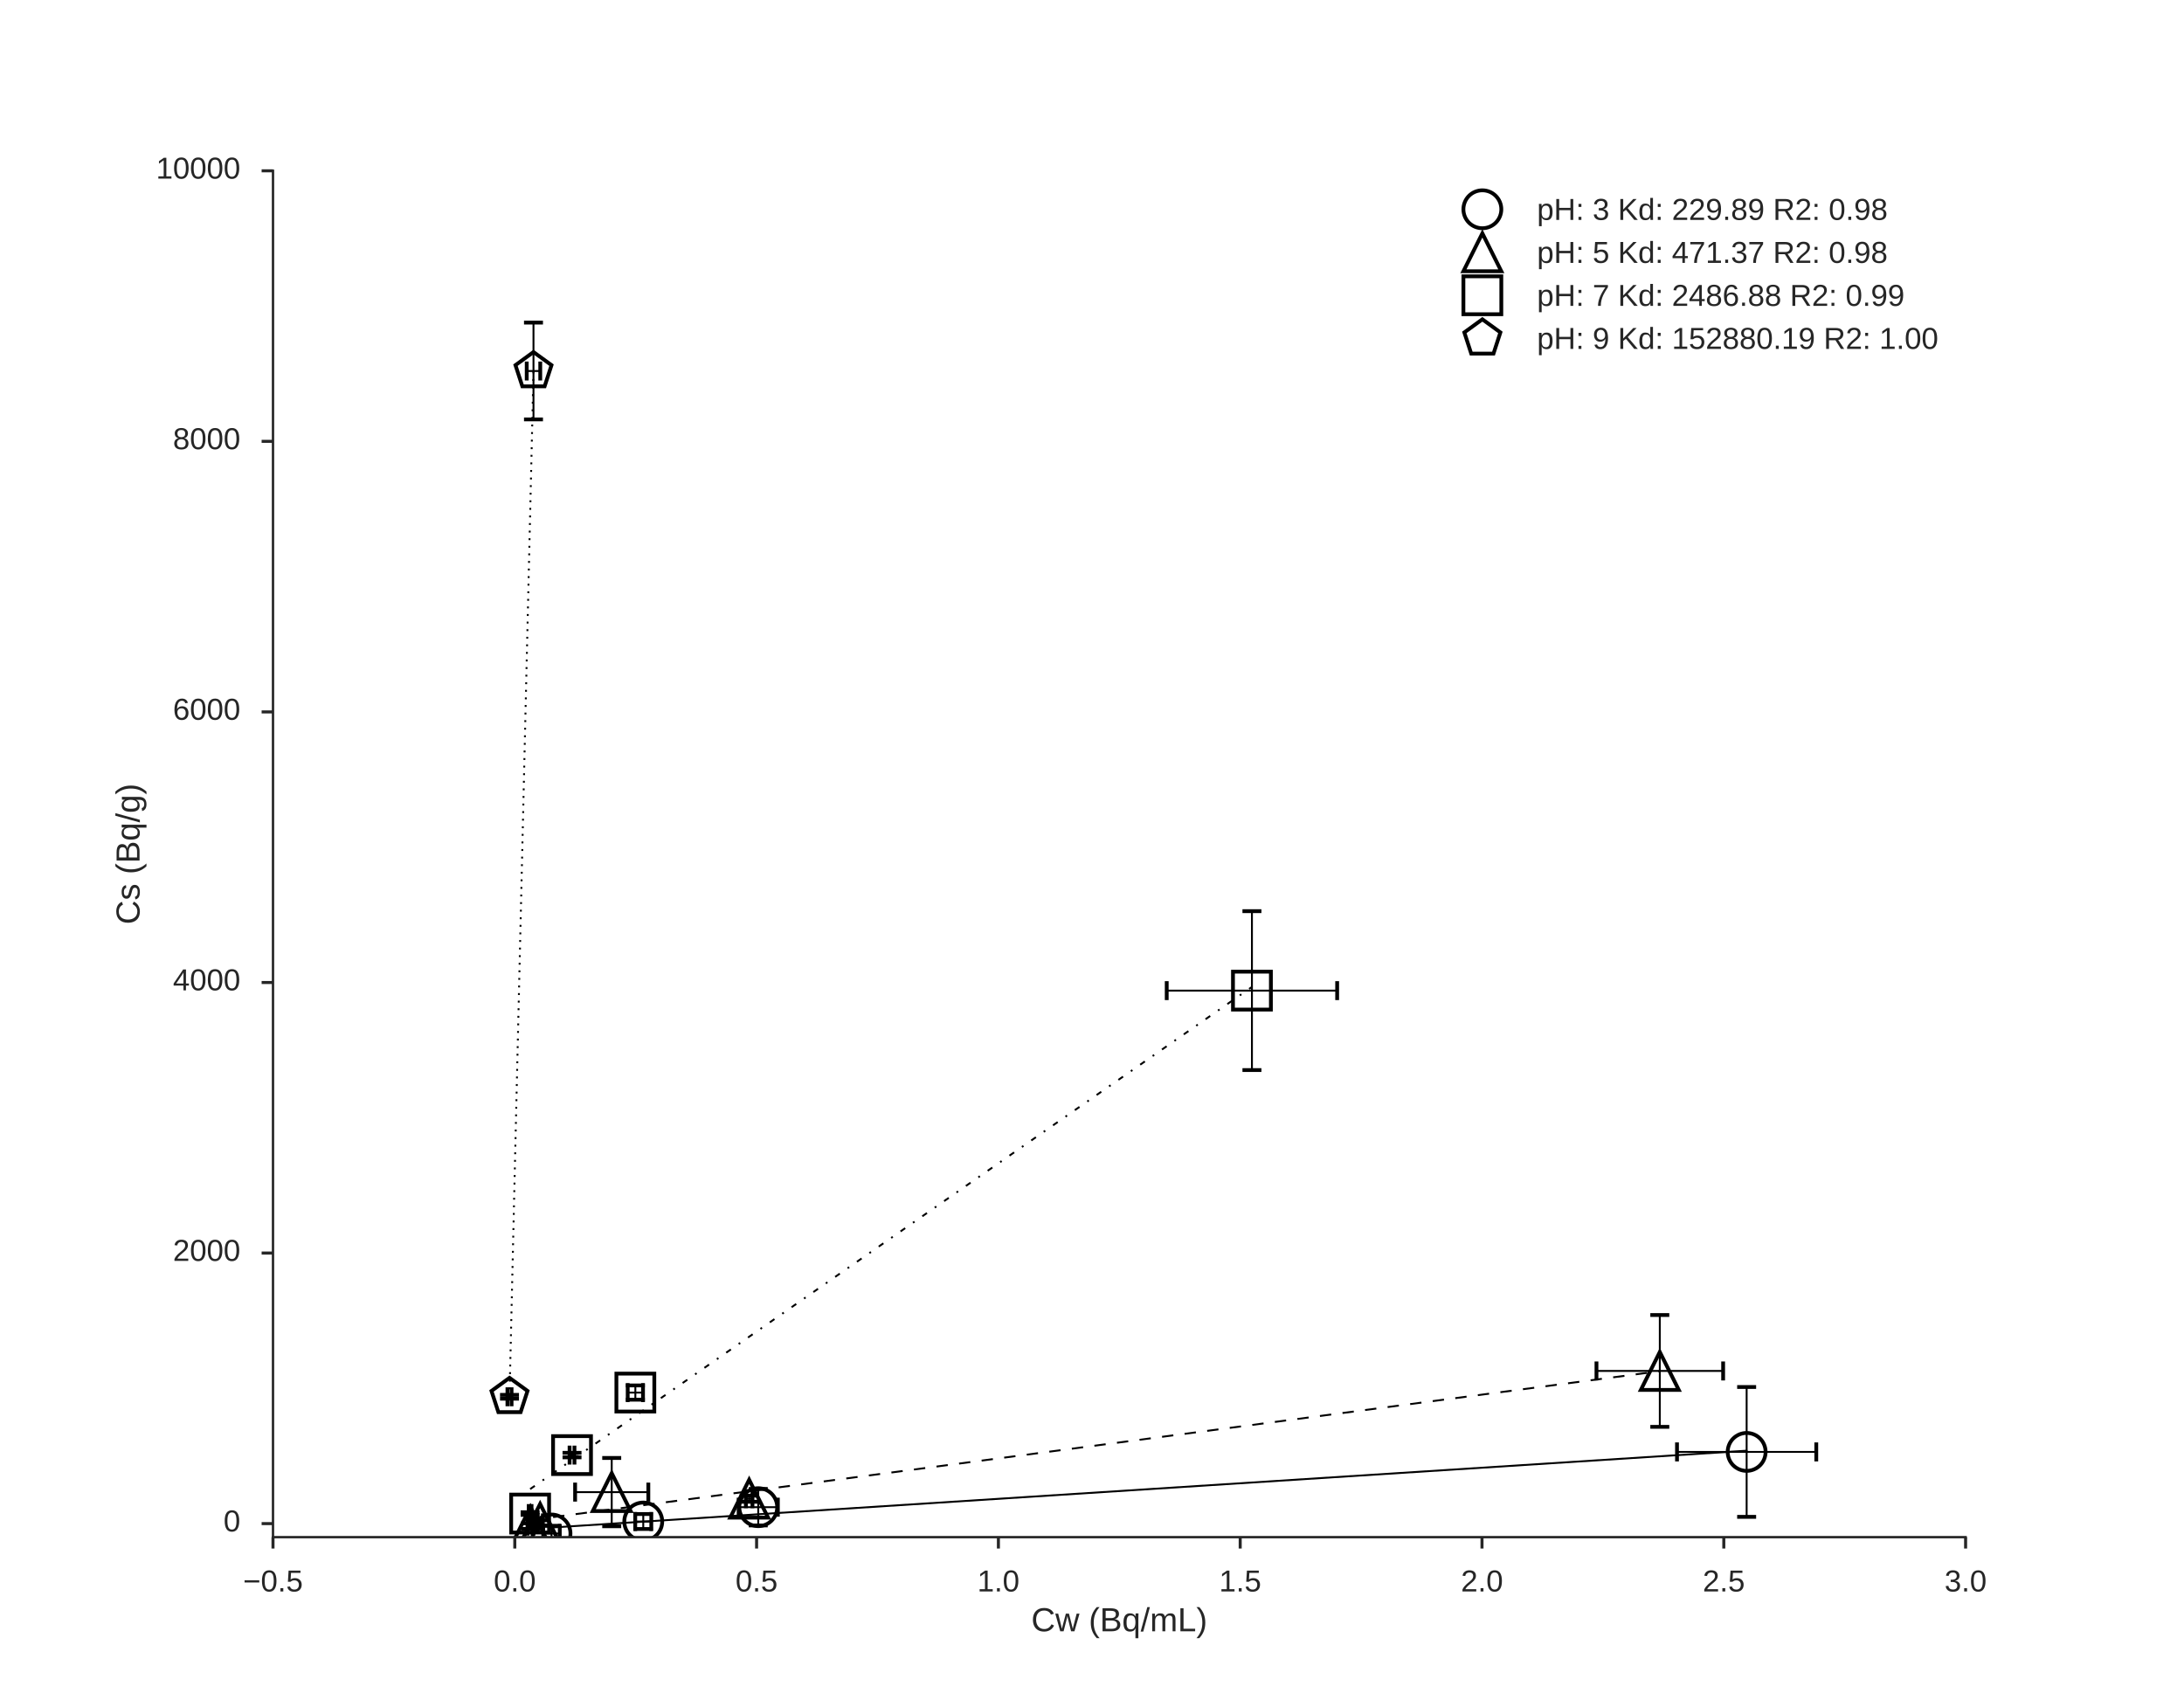
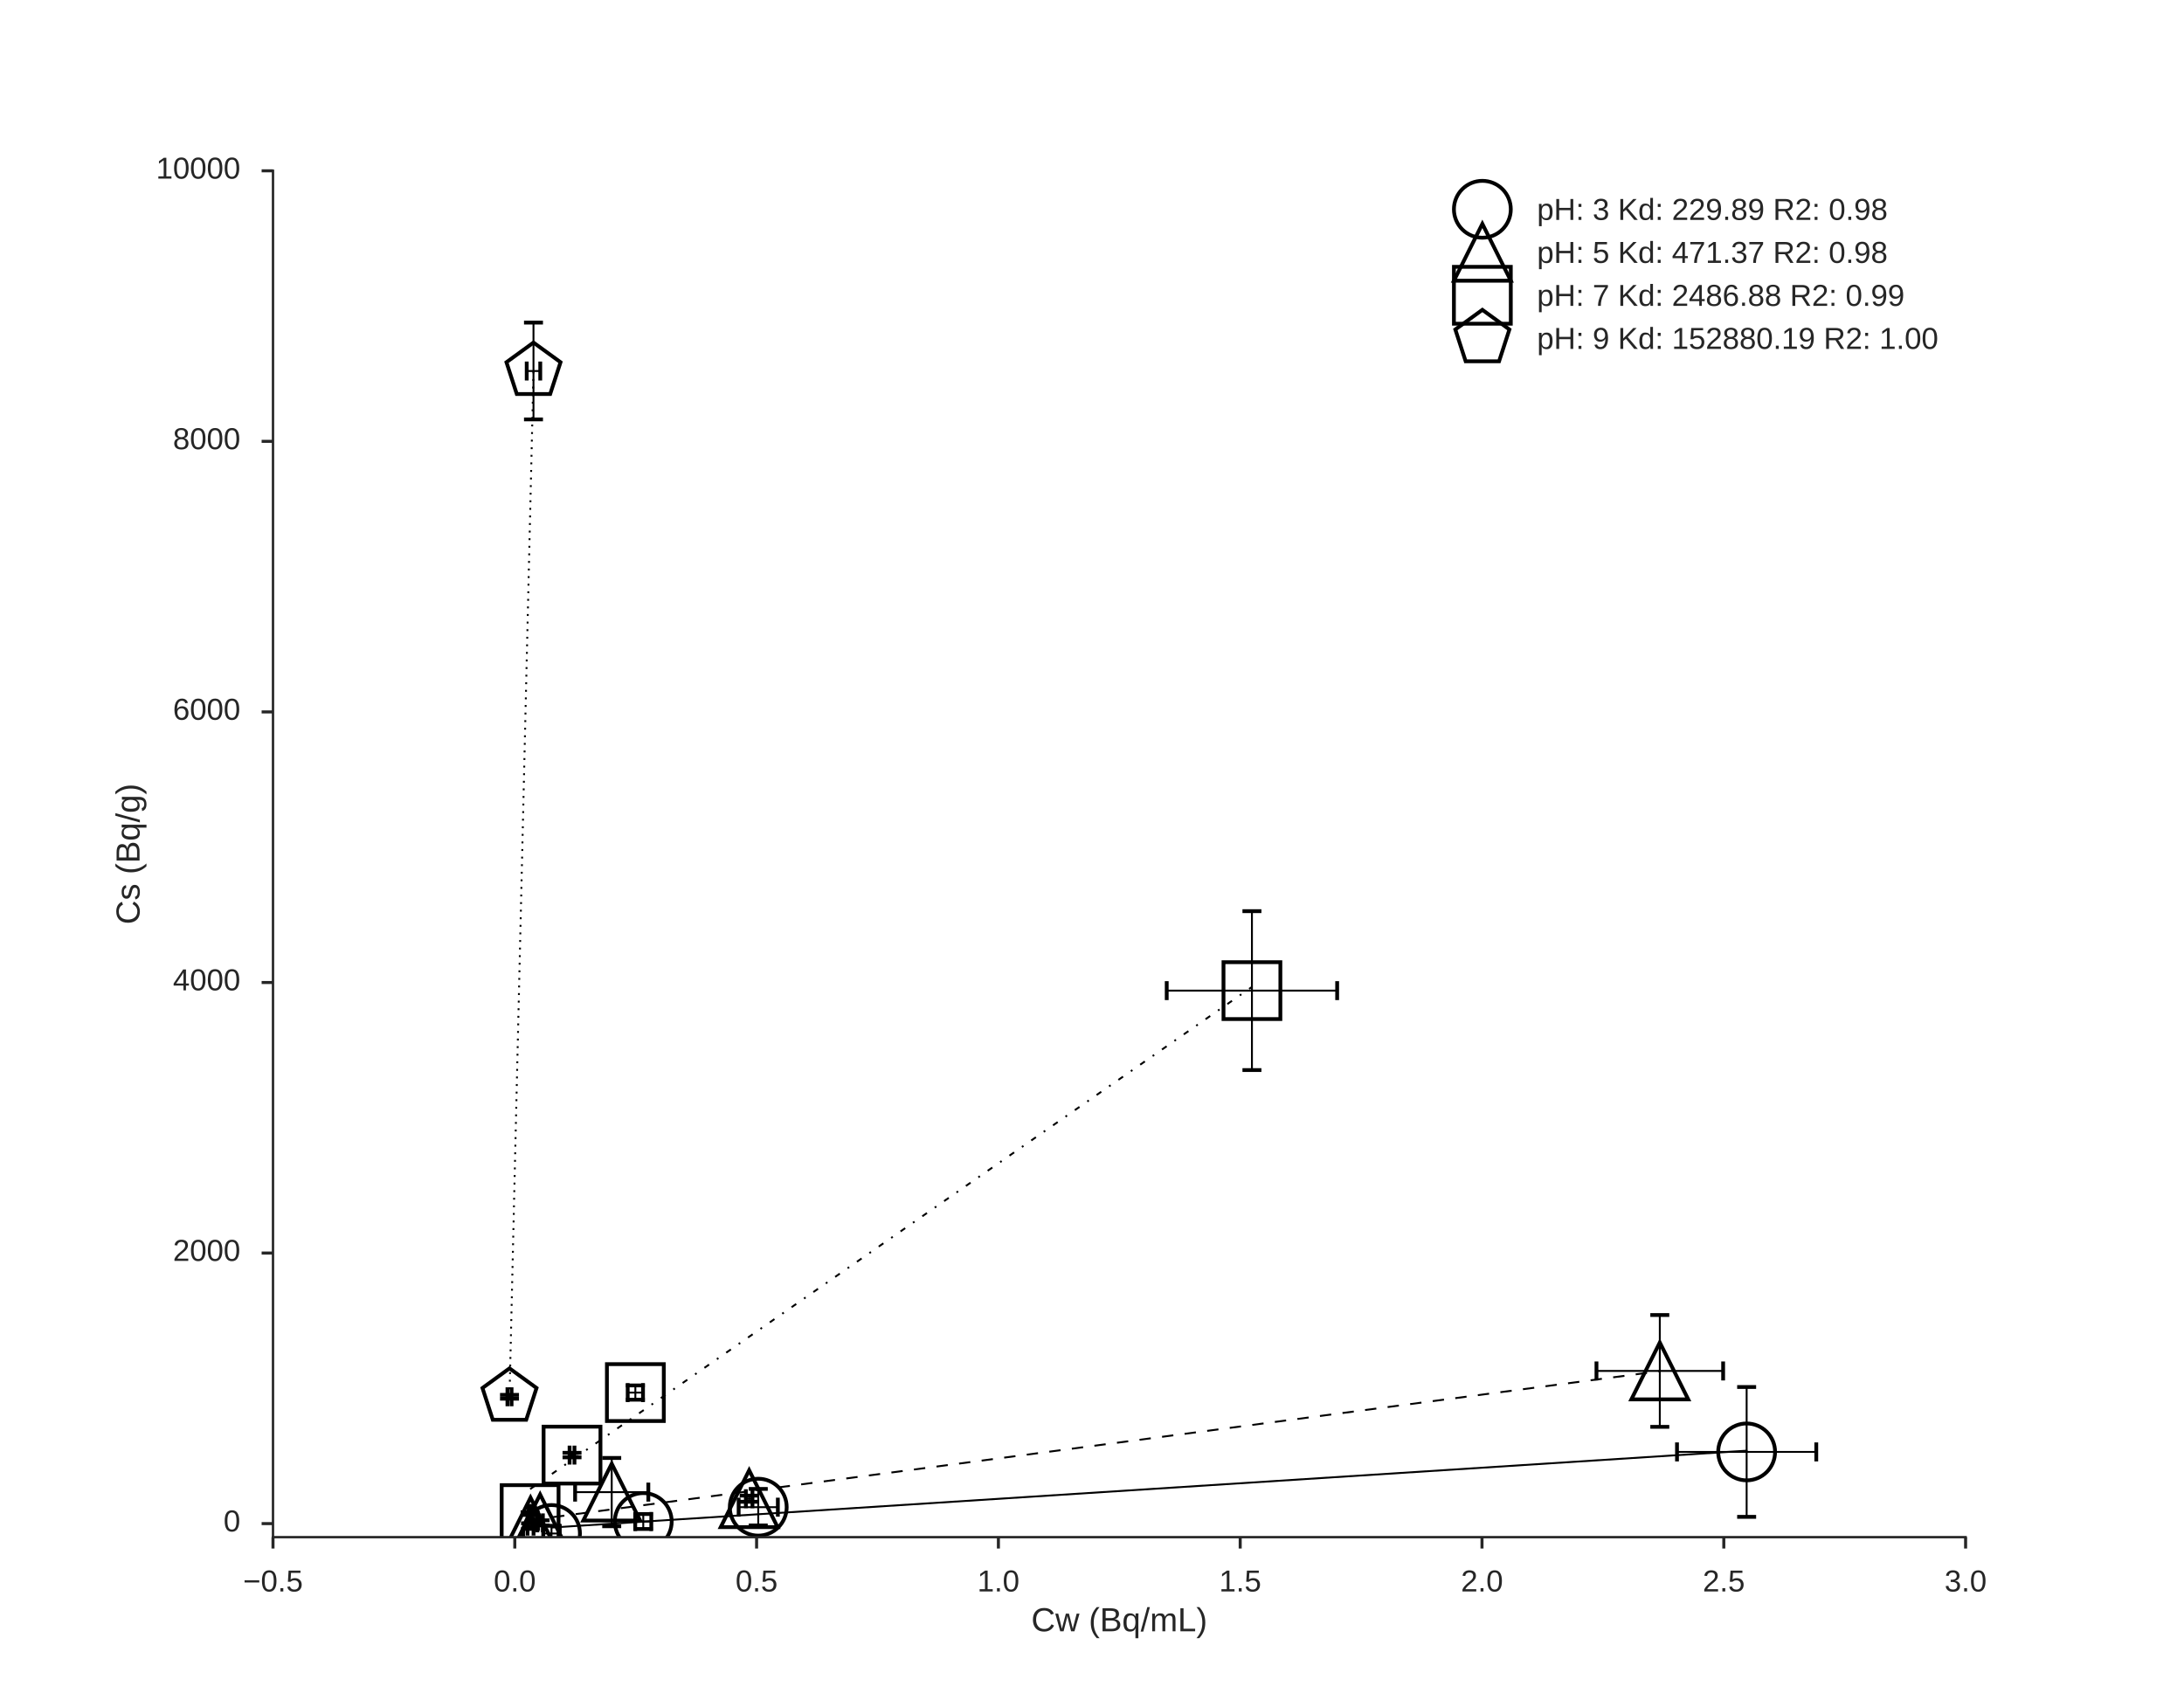
<svg xmlns="http://www.w3.org/2000/svg" xmlns:xlink="http://www.w3.org/1999/xlink" height="900pt" version="1.1" viewBox="0 0 1152 900" width="1152pt">
  <defs>
    <style type="text/css">
*{stroke-linecap:butt;stroke-linejoin:round;stroke-miterlimit:100000;}
  </style>
  </defs>
  <g id="figure_1">
    <g id="patch_1">
      <path d="M 0 900.9  L 1152 900.9  L 1152 0  L 0 0  z " style="fill:#ffffff;" />
    </g>
    <g id="axes_1">
      <g id="patch_2">
        <path d="M 144 810.81  L 1036.8 810.81  L 1036.8 90.09  L 144 90.09  z " style="fill:#ffffff;" />
      </g>
      <g id="matplotlib.axis_1">
        <g id="xtick_1">
          <g id="line2d_1">
            <defs>
-               <path d="M 0 0  L 0 6  " id="m50b41e038d" style="stroke:#262626;stroke-width:1.6;" />
+               <path d="M 0 0  L 0 6  " id="m6b6be5efbd" style="stroke:#262626;stroke-width:1.6;" />
            </defs>
            <g>
-               <use style="fill:none;stroke:#262626;stroke-width:1.6;" x="144.0" xlink:href="#m50b41e038d" y="810.81" />
+               <use style="fill:none;stroke:#262626;stroke-width:1.6;" x="144.0" xlink:href="#m6b6be5efbd" y="810.81" />
            </g>
          </g>
          <g id="text_1">
            <text style="fill:#262626;font-family:Arial;font-size:16.0px;font-style:normal;font-weight:400;text-anchor:middle;" transform="rotate(-0, 144, 839.4625)" x="144.0" y="839.462">−0.5</text>
          </g>
        </g>
        <g id="xtick_2">
          <g id="line2d_2">
            <g>
-               <use style="fill:none;stroke:#262626;stroke-width:1.6;" x="271.543" xlink:href="#m50b41e038d" y="810.81" />
+               <use style="fill:none;stroke:#262626;stroke-width:1.6;" x="271.543" xlink:href="#m6b6be5efbd" y="810.81" />
            </g>
          </g>
          <g id="text_2">
            <text style="fill:#262626;font-family:Arial;font-size:16.0px;font-style:normal;font-weight:400;text-anchor:middle;" transform="rotate(-0, 271.5429, 839.4625)" x="271.543" y="839.462">0.0</text>
          </g>
        </g>
        <g id="xtick_3">
          <g id="line2d_3">
            <g>
-               <use style="fill:none;stroke:#262626;stroke-width:1.6;" x="399.086" xlink:href="#m50b41e038d" y="810.81" />
+               <use style="fill:none;stroke:#262626;stroke-width:1.6;" x="399.086" xlink:href="#m6b6be5efbd" y="810.81" />
            </g>
          </g>
          <g id="text_3">
            <text style="fill:#262626;font-family:Arial;font-size:16.0px;font-style:normal;font-weight:400;text-anchor:middle;" transform="rotate(-0, 399.0857, 839.4625)" x="399.086" y="839.462">0.5</text>
          </g>
        </g>
        <g id="xtick_4">
          <g id="line2d_4">
            <g>
-               <use style="fill:none;stroke:#262626;stroke-width:1.6;" x="526.629" xlink:href="#m50b41e038d" y="810.81" />
+               <use style="fill:none;stroke:#262626;stroke-width:1.6;" x="526.629" xlink:href="#m6b6be5efbd" y="810.81" />
            </g>
          </g>
          <g id="text_4">
            <text style="fill:#262626;font-family:Arial;font-size:16.0px;font-style:normal;font-weight:400;text-anchor:middle;" transform="rotate(-0, 526.6286, 839.4625)" x="526.629" y="839.462">1.0</text>
          </g>
        </g>
        <g id="xtick_5">
          <g id="line2d_5">
            <g>
-               <use style="fill:none;stroke:#262626;stroke-width:1.6;" x="654.171" xlink:href="#m50b41e038d" y="810.81" />
+               <use style="fill:none;stroke:#262626;stroke-width:1.6;" x="654.171" xlink:href="#m6b6be5efbd" y="810.81" />
            </g>
          </g>
          <g id="text_5">
            <text style="fill:#262626;font-family:Arial;font-size:16.0px;font-style:normal;font-weight:400;text-anchor:middle;" transform="rotate(-0, 654.1714, 839.4625)" x="654.171" y="839.462">1.5</text>
          </g>
        </g>
        <g id="xtick_6">
          <g id="line2d_6">
            <g>
-               <use style="fill:none;stroke:#262626;stroke-width:1.6;" x="781.714" xlink:href="#m50b41e038d" y="810.81" />
+               <use style="fill:none;stroke:#262626;stroke-width:1.6;" x="781.714" xlink:href="#m6b6be5efbd" y="810.81" />
            </g>
          </g>
          <g id="text_6">
            <text style="fill:#262626;font-family:Arial;font-size:16.0px;font-style:normal;font-weight:400;text-anchor:middle;" transform="rotate(-0, 781.7143, 839.4625)" x="781.714" y="839.462">2.0</text>
          </g>
        </g>
        <g id="xtick_7">
          <g id="line2d_7">
            <g>
-               <use style="fill:none;stroke:#262626;stroke-width:1.6;" x="909.257" xlink:href="#m50b41e038d" y="810.81" />
+               <use style="fill:none;stroke:#262626;stroke-width:1.6;" x="909.257" xlink:href="#m6b6be5efbd" y="810.81" />
            </g>
          </g>
          <g id="text_7">
            <text style="fill:#262626;font-family:Arial;font-size:16.0px;font-style:normal;font-weight:400;text-anchor:middle;" transform="rotate(-0, 909.2571, 839.4625)" x="909.257" y="839.462">2.5</text>
          </g>
        </g>
        <g id="xtick_8">
          <g id="line2d_8">
            <g>
-               <use style="fill:none;stroke:#262626;stroke-width:1.6;" x="1036.8" xlink:href="#m50b41e038d" y="810.81" />
+               <use style="fill:none;stroke:#262626;stroke-width:1.6;" x="1036.8" xlink:href="#m6b6be5efbd" y="810.81" />
            </g>
          </g>
          <g id="text_8">
            <text style="fill:#262626;font-family:Arial;font-size:16.0px;font-style:normal;font-weight:400;text-anchor:middle;" transform="rotate(-0, 1036.8, 839.4625)" x="1036.8" y="839.462">3.0</text>
          </g>
        </g>
        <g id="text_9">
          <text style="fill:#262626;font-family:Arial;font-size:17.6px;font-style:normal;font-weight:400;text-anchor:middle;" transform="rotate(-0, 590.4, 860.4547)" x="590.4" y="860.455">Cw (Bq/mL)</text>
        </g>
      </g>
      <g id="matplotlib.axis_2">
        <g id="ytick_1">
          <g id="line2d_9">
            <defs>
-               <path d="M 0 0  L -6 0  " id="mfa148cb7d6" style="stroke:#262626;stroke-width:1.6;" />
+               <path d="M 0 0  L -6 0  " id="m25649d5d8b" style="stroke:#262626;stroke-width:1.6;" />
            </defs>
            <g>
-               <use style="fill:none;stroke:#262626;stroke-width:1.6;" x="144.0" xlink:href="#mfa148cb7d6" y="803.674" />
+               <use style="fill:none;stroke:#262626;stroke-width:1.6;" x="144.0" xlink:href="#m25649d5d8b" y="803.674" />
            </g>
          </g>
          <g id="text_10">
            <text style="fill:#262626;font-family:Arial;font-size:16.0px;font-style:normal;font-weight:400;text-anchor:end;" transform="rotate(-0, 126.8, 807.8104)" x="126.8" y="807.81">0</text>
          </g>
        </g>
        <g id="ytick_2">
          <g id="line2d_10">
            <g>
-               <use style="fill:none;stroke:#262626;stroke-width:1.6;" x="144.0" xlink:href="#mfa148cb7d6" y="660.957" />
+               <use style="fill:none;stroke:#262626;stroke-width:1.6;" x="144.0" xlink:href="#m25649d5d8b" y="660.957" />
            </g>
          </g>
          <g id="text_11">
            <text style="fill:#262626;font-family:Arial;font-size:16.0px;font-style:normal;font-weight:400;text-anchor:end;" transform="rotate(-0, 126.8, 665.0936)" x="126.8" y="665.094">2000</text>
          </g>
        </g>
        <g id="ytick_3">
          <g id="line2d_11">
            <g>
-               <use style="fill:none;stroke:#262626;stroke-width:1.6;" x="144.0" xlink:href="#mfa148cb7d6" y="518.24" />
+               <use style="fill:none;stroke:#262626;stroke-width:1.6;" x="144.0" xlink:href="#m25649d5d8b" y="518.24" />
            </g>
          </g>
          <g id="text_12">
            <text style="fill:#262626;font-family:Arial;font-size:16.0px;font-style:normal;font-weight:400;text-anchor:end;" transform="rotate(-0, 126.8, 522.3767)" x="126.8" y="522.377">4000</text>
          </g>
        </g>
        <g id="ytick_4">
          <g id="line2d_12">
            <g>
-               <use style="fill:none;stroke:#262626;stroke-width:1.6;" x="144.0" xlink:href="#mfa148cb7d6" y="375.524" />
+               <use style="fill:none;stroke:#262626;stroke-width:1.6;" x="144.0" xlink:href="#m25649d5d8b" y="375.524" />
            </g>
          </g>
          <g id="text_13">
            <text style="fill:#262626;font-family:Arial;font-size:16.0px;font-style:normal;font-weight:400;text-anchor:end;" transform="rotate(-0, 126.8, 379.6599)" x="126.8" y="379.66">6000</text>
          </g>
        </g>
        <g id="ytick_5">
          <g id="line2d_13">
            <g>
-               <use style="fill:none;stroke:#262626;stroke-width:1.6;" x="144.0" xlink:href="#mfa148cb7d6" y="232.807" />
+               <use style="fill:none;stroke:#262626;stroke-width:1.6;" x="144.0" xlink:href="#m25649d5d8b" y="232.807" />
            </g>
          </g>
          <g id="text_14">
            <text style="fill:#262626;font-family:Arial;font-size:16.0px;font-style:normal;font-weight:400;text-anchor:end;" transform="rotate(-0, 126.8, 236.9431)" x="126.8" y="236.943">8000</text>
          </g>
        </g>
        <g id="ytick_6">
          <g id="line2d_14">
            <g>
-               <use style="fill:none;stroke:#262626;stroke-width:1.6;" x="144.0" xlink:href="#mfa148cb7d6" y="90.09" />
+               <use style="fill:none;stroke:#262626;stroke-width:1.6;" x="144.0" xlink:href="#m25649d5d8b" y="90.09" />
            </g>
          </g>
          <g id="text_15">
            <text style="fill:#262626;font-family:Arial;font-size:16.0px;font-style:normal;font-weight:400;text-anchor:end;" transform="rotate(-0, 126.8, 94.22625)" x="126.8" y="94.226">10000</text>
          </g>
        </g>
        <g id="text_16">
          <text style="fill:#262626;font-family:Arial;font-size:17.6px;font-style:normal;font-weight:400;text-anchor:middle;" transform="rotate(-90, 73.60825, 450.45)" x="73.608" y="450.45">Cs (Bq/g)</text>
        </g>
      </g>
      <g id="LineCollection_1">
-         <path clip-path="url(#p1e68cacf09)" d="M 286.54 808.885  L 295.266 808.885  " style="fill:none;stroke:#000000;" />
-         <path clip-path="url(#p1e68cacf09)" d="M 335.063 802.567  L 343.539 802.567  " style="fill:none;stroke:#000000;" />
-         <path clip-path="url(#p1e68cacf09)" d="M 389.617 795.001  L 410.297 795.001  " style="fill:none;stroke:#000000;" />
-         <path clip-path="url(#p1e68cacf09)" d="M 884.573 765.852  L 958.035 765.852  " style="fill:none;stroke:#000000;" />
+         <path clip-path="url(#p1e57e60883)" d="M 286.54 808.885  L 295.266 808.885  " style="fill:none;stroke:#000000;" />
+         <path clip-path="url(#p1e57e60883)" d="M 335.063 802.567  L 343.539 802.567  " style="fill:none;stroke:#000000;" />
+         <path clip-path="url(#p1e57e60883)" d="M 389.617 795.001  L 410.297 795.001  " style="fill:none;stroke:#000000;" />
+         <path clip-path="url(#p1e57e60883)" d="M 884.573 765.852  L 958.035 765.852  " style="fill:none;stroke:#000000;" />
      </g>
      <g id="LineCollection_2">
-         <path clip-path="url(#p1e68cacf09)" d="M 290.903 812.954  L 290.903 804.817  " style="fill:none;stroke:#000000;" />
-         <path clip-path="url(#p1e68cacf09)" d="M 339.301 806.519  L 339.301 798.616  " style="fill:none;stroke:#000000;" />
-         <path clip-path="url(#p1e68cacf09)" d="M 399.957 804.643  L 399.957 785.359  " style="fill:none;stroke:#000000;" />
-         <path clip-path="url(#p1e68cacf09)" d="M 921.304 800.103  L 921.304 731.601  " style="fill:none;stroke:#000000;" />
+         <path clip-path="url(#p1e57e60883)" d="M 290.903 812.954  L 290.903 804.817  " style="fill:none;stroke:#000000;" />
+         <path clip-path="url(#p1e57e60883)" d="M 339.301 806.519  L 339.301 798.616  " style="fill:none;stroke:#000000;" />
+         <path clip-path="url(#p1e57e60883)" d="M 399.957 804.643  L 399.957 785.359  " style="fill:none;stroke:#000000;" />
+         <path clip-path="url(#p1e57e60883)" d="M 921.304 800.103  L 921.304 731.601  " style="fill:none;stroke:#000000;" />
      </g>
      <g id="LineCollection_3">
-         <path clip-path="url(#p1e68cacf09)" d="M 278.246 804.972  L 281.431 804.972  " style="fill:none;stroke:#000000;" />
-         <path clip-path="url(#p1e68cacf09)" d="M 283.445 803.287  L 286.353 803.287  " style="fill:none;stroke:#000000;" />
-         <path clip-path="url(#p1e68cacf09)" d="M 303.351 787.054  L 341.977 787.054  " style="fill:none;stroke:#000000;" />
-         <path clip-path="url(#p1e68cacf09)" d="M 393.428 790.529  L 396.895 790.529  " style="fill:none;stroke:#000000;" />
-         <path clip-path="url(#p1e68cacf09)" d="M 842.093 723.141  L 908.907 723.141  " style="fill:none;stroke:#000000;" />
+         <path clip-path="url(#p1e57e60883)" d="M 278.246 804.972  L 281.431 804.972  " style="fill:none;stroke:#000000;" />
+         <path clip-path="url(#p1e57e60883)" d="M 283.445 803.287  L 286.353 803.287  " style="fill:none;stroke:#000000;" />
+         <path clip-path="url(#p1e57e60883)" d="M 303.351 787.054  L 341.977 787.054  " style="fill:none;stroke:#000000;" />
+         <path clip-path="url(#p1e57e60883)" d="M 393.428 790.529  L 396.895 790.529  " style="fill:none;stroke:#000000;" />
+         <path clip-path="url(#p1e57e60883)" d="M 842.093 723.141  L 908.907 723.141  " style="fill:none;stroke:#000000;" />
      </g>
      <g id="LineCollection_4">
-         <path clip-path="url(#p1e68cacf09)" d="M 279.838 806.457  L 279.838 803.487  " style="fill:none;stroke:#000000;" />
-         <path clip-path="url(#p1e68cacf09)" d="M 284.899 804.643  L 284.899 801.931  " style="fill:none;stroke:#000000;" />
-         <path clip-path="url(#p1e68cacf09)" d="M 322.664 805.063  L 322.664 769.045  " style="fill:none;stroke:#000000;" />
-         <path clip-path="url(#p1e68cacf09)" d="M 395.161 792.145  L 395.161 788.912  " style="fill:none;stroke:#000000;" />
-         <path clip-path="url(#p1e68cacf09)" d="M 875.5 752.634  L 875.5 693.648  " style="fill:none;stroke:#000000;" />
+         <path clip-path="url(#p1e57e60883)" d="M 279.838 806.457  L 279.838 803.487  " style="fill:none;stroke:#000000;" />
+         <path clip-path="url(#p1e57e60883)" d="M 284.899 804.643  L 284.899 801.931  " style="fill:none;stroke:#000000;" />
+         <path clip-path="url(#p1e57e60883)" d="M 322.664 805.063  L 322.664 769.045  " style="fill:none;stroke:#000000;" />
+         <path clip-path="url(#p1e57e60883)" d="M 395.161 792.145  L 395.161 788.912  " style="fill:none;stroke:#000000;" />
+         <path clip-path="url(#p1e57e60883)" d="M 875.5 752.634  L 875.5 693.648  " style="fill:none;stroke:#000000;" />
      </g>
      <g id="LineCollection_5">
-         <path clip-path="url(#p1e68cacf09)" d="M 278.88 798.37  L 280.372 798.37  " style="fill:none;stroke:#000000;" />
-         <path clip-path="url(#p1e68cacf09)" d="M 300.439 767.53  L 303.014 767.53  " style="fill:none;stroke:#000000;" />
-         <path clip-path="url(#p1e68cacf09)" d="M 331.1 734.554  L 339.167 734.554  " style="fill:none;stroke:#000000;" />
-         <path clip-path="url(#p1e68cacf09)" d="M 615.413 522.53  L 705.311 522.53  " style="fill:none;stroke:#000000;" />
+         <path clip-path="url(#p1e57e60883)" d="M 278.88 798.37  L 280.372 798.37  " style="fill:none;stroke:#000000;" />
+         <path clip-path="url(#p1e57e60883)" d="M 300.439 767.53  L 303.014 767.53  " style="fill:none;stroke:#000000;" />
+         <path clip-path="url(#p1e57e60883)" d="M 331.1 734.554  L 339.167 734.554  " style="fill:none;stroke:#000000;" />
+         <path clip-path="url(#p1e57e60883)" d="M 615.413 522.53  L 705.311 522.53  " style="fill:none;stroke:#000000;" />
      </g>
      <g id="LineCollection_6">
-         <path clip-path="url(#p1e68cacf09)" d="M 279.626 799.066  L 279.626 797.674  " style="fill:none;stroke:#000000;" />
-         <path clip-path="url(#p1e68cacf09)" d="M 301.727 768.731  L 301.727 766.33  " style="fill:none;stroke:#000000;" />
-         <path clip-path="url(#p1e68cacf09)" d="M 335.133 738.315  L 335.133 730.793  " style="fill:none;stroke:#000000;" />
-         <path clip-path="url(#p1e68cacf09)" d="M 660.362 564.444  L 660.362 480.616  " style="fill:none;stroke:#000000;" />
+         <path clip-path="url(#p1e57e60883)" d="M 279.626 799.066  L 279.626 797.674  " style="fill:none;stroke:#000000;" />
+         <path clip-path="url(#p1e57e60883)" d="M 301.727 768.731  L 301.727 766.33  " style="fill:none;stroke:#000000;" />
+         <path clip-path="url(#p1e57e60883)" d="M 335.133 738.315  L 335.133 730.793  " style="fill:none;stroke:#000000;" />
+         <path clip-path="url(#p1e57e60883)" d="M 660.362 564.444  L 660.362 480.616  " style="fill:none;stroke:#000000;" />
      </g>
      <g id="LineCollection_7">
-         <path clip-path="url(#p1e68cacf09)" d="M 267.663 736.778  L 269.833 736.778  " style="fill:none;stroke:#000000;" />
-         <path clip-path="url(#p1e68cacf09)" d="M 277.831 195.698  L 284.969 195.698  " style="fill:none;stroke:#000000;" />
+         <path clip-path="url(#p1e57e60883)" d="M 267.663 736.778  L 269.833 736.778  " style="fill:none;stroke:#000000;" />
+         <path clip-path="url(#p1e57e60883)" d="M 277.831 195.698  L 284.969 195.698  " style="fill:none;stroke:#000000;" />
      </g>
      <g id="LineCollection_8">
-         <path clip-path="url(#p1e68cacf09)" d="M 268.748 737.79  L 268.748 735.767  " style="fill:none;stroke:#000000;" />
-         <path clip-path="url(#p1e68cacf09)" d="M 281.4 221.24  L 281.4 170.156  " style="fill:none;stroke:#000000;" />
+         <path clip-path="url(#p1e57e60883)" d="M 268.748 737.79  L 268.748 735.767  " style="fill:none;stroke:#000000;" />
+         <path clip-path="url(#p1e57e60883)" d="M 281.4 221.24  L 281.4 170.156  " style="fill:none;stroke:#000000;" />
      </g>
      <g id="line2d_15">
-         <path clip-path="url(#p1e68cacf09)" d="M 290.903 805.743  L 339.301 802.631  L 399.957 798.73  L 921.304 765.202  " style="fill:none;stroke:#000000;stroke-linecap:round;" />
+         <path clip-path="url(#p1e57e60883)" d="M 290.903 805.743  L 339.301 802.631  L 399.957 798.73  L 921.304 765.202  " style="fill:none;stroke:#000000;stroke-linecap:round;" />
      </g>
      <g id="line2d_16">
        <defs>
-           <path d="M 0 5  L 0 -5  " id="maa2e927269" style="stroke:#000000;stroke-width:2.0;" />
-         </defs>
-         <g clip-path="url(#p1e68cacf09)">
-           <use style="fill:none;stroke:#000000;stroke-width:2.0;" x="286.54" xlink:href="#maa2e927269" y="808.885" />
-           <use style="fill:none;stroke:#000000;stroke-width:2.0;" x="335.063" xlink:href="#maa2e927269" y="802.567" />
-           <use style="fill:none;stroke:#000000;stroke-width:2.0;" x="389.617" xlink:href="#maa2e927269" y="795.001" />
-           <use style="fill:none;stroke:#000000;stroke-width:2.0;" x="884.573" xlink:href="#maa2e927269" y="765.852" />
+           <path d="M 0 5  L 0 -5  " id="m40fcd72574" style="stroke:#000000;stroke-width:2.0;" />
+         </defs>
+         <g clip-path="url(#p1e57e60883)">
+           <use style="fill:none;stroke:#000000;stroke-width:2.0;" x="286.54" xlink:href="#m40fcd72574" y="808.885" />
+           <use style="fill:none;stroke:#000000;stroke-width:2.0;" x="335.063" xlink:href="#m40fcd72574" y="802.567" />
+           <use style="fill:none;stroke:#000000;stroke-width:2.0;" x="389.617" xlink:href="#m40fcd72574" y="795.001" />
+           <use style="fill:none;stroke:#000000;stroke-width:2.0;" x="884.573" xlink:href="#m40fcd72574" y="765.852" />
        </g>
      </g>
      <g id="line2d_17">
-         <g clip-path="url(#p1e68cacf09)">
-           <use style="fill:none;stroke:#000000;stroke-width:2.0;" x="295.266" xlink:href="#maa2e927269" y="808.885" />
-           <use style="fill:none;stroke:#000000;stroke-width:2.0;" x="343.539" xlink:href="#maa2e927269" y="802.567" />
-           <use style="fill:none;stroke:#000000;stroke-width:2.0;" x="410.297" xlink:href="#maa2e927269" y="795.001" />
-           <use style="fill:none;stroke:#000000;stroke-width:2.0;" x="958.035" xlink:href="#maa2e927269" y="765.852" />
+         <g clip-path="url(#p1e57e60883)">
+           <use style="fill:none;stroke:#000000;stroke-width:2.0;" x="295.266" xlink:href="#m40fcd72574" y="808.885" />
+           <use style="fill:none;stroke:#000000;stroke-width:2.0;" x="343.539" xlink:href="#m40fcd72574" y="802.567" />
+           <use style="fill:none;stroke:#000000;stroke-width:2.0;" x="410.297" xlink:href="#m40fcd72574" y="795.001" />
+           <use style="fill:none;stroke:#000000;stroke-width:2.0;" x="958.035" xlink:href="#m40fcd72574" y="765.852" />
        </g>
      </g>
      <g id="line2d_18">
        <defs>
-           <path d="M 5 0  L -5 -0  " id="m0755745ecd" style="stroke:#000000;stroke-width:2.0;" />
-         </defs>
-         <g clip-path="url(#p1e68cacf09)">
-           <use style="fill:none;stroke:#000000;stroke-width:2.0;" x="290.903" xlink:href="#m0755745ecd" y="812.954" />
-           <use style="fill:none;stroke:#000000;stroke-width:2.0;" x="339.301" xlink:href="#m0755745ecd" y="806.519" />
-           <use style="fill:none;stroke:#000000;stroke-width:2.0;" x="399.957" xlink:href="#m0755745ecd" y="804.643" />
-           <use style="fill:none;stroke:#000000;stroke-width:2.0;" x="921.304" xlink:href="#m0755745ecd" y="800.103" />
+           <path d="M 5 0  L -5 -0  " id="m2e8d3fe5c1" style="stroke:#000000;stroke-width:2.0;" />
+         </defs>
+         <g clip-path="url(#p1e57e60883)">
+           <use style="fill:none;stroke:#000000;stroke-width:2.0;" x="290.903" xlink:href="#m2e8d3fe5c1" y="812.954" />
+           <use style="fill:none;stroke:#000000;stroke-width:2.0;" x="339.301" xlink:href="#m2e8d3fe5c1" y="806.519" />
+           <use style="fill:none;stroke:#000000;stroke-width:2.0;" x="399.957" xlink:href="#m2e8d3fe5c1" y="804.643" />
+           <use style="fill:none;stroke:#000000;stroke-width:2.0;" x="921.304" xlink:href="#m2e8d3fe5c1" y="800.103" />
        </g>
      </g>
      <g id="line2d_19">
-         <g clip-path="url(#p1e68cacf09)">
-           <use style="fill:none;stroke:#000000;stroke-width:2.0;" x="290.903" xlink:href="#m0755745ecd" y="804.817" />
-           <use style="fill:none;stroke:#000000;stroke-width:2.0;" x="339.301" xlink:href="#m0755745ecd" y="798.616" />
-           <use style="fill:none;stroke:#000000;stroke-width:2.0;" x="399.957" xlink:href="#m0755745ecd" y="785.359" />
-           <use style="fill:none;stroke:#000000;stroke-width:2.0;" x="921.304" xlink:href="#m0755745ecd" y="731.601" />
+         <g clip-path="url(#p1e57e60883)">
+           <use style="fill:none;stroke:#000000;stroke-width:2.0;" x="290.903" xlink:href="#m2e8d3fe5c1" y="804.817" />
+           <use style="fill:none;stroke:#000000;stroke-width:2.0;" x="339.301" xlink:href="#m2e8d3fe5c1" y="798.616" />
+           <use style="fill:none;stroke:#000000;stroke-width:2.0;" x="399.957" xlink:href="#m2e8d3fe5c1" y="785.359" />
+           <use style="fill:none;stroke:#000000;stroke-width:2.0;" x="921.304" xlink:href="#m2e8d3fe5c1" y="731.601" />
        </g>
      </g>
      <g id="line2d_20">
        <defs>
-           <path d="M 0 10  C 2.652 10 5.196 8.946 7.071 7.071  C 8.946 5.196 10 2.652 10 0  C 10 -2.652 8.946 -5.196 7.071 -7.071  C 5.196 -8.946 2.652 -10 0 -10  C -2.652 -10 -5.196 -8.946 -7.071 -7.071  C -8.946 -5.196 -10 -2.652 -10 0  C -10 2.652 -8.946 5.196 -7.071 7.071  C -5.196 8.946 -2.652 10 0 10  z " id="m0f811c6a25" style="stroke:#000000;stroke-width:2.0;" />
-         </defs>
-         <g clip-path="url(#p1e68cacf09)">
-           <use style="fill:none;stroke:#000000;stroke-width:2.0;" x="290.903" xlink:href="#m0f811c6a25" y="808.885" />
-           <use style="fill:none;stroke:#000000;stroke-width:2.0;" x="339.301" xlink:href="#m0f811c6a25" y="802.567" />
-           <use style="fill:none;stroke:#000000;stroke-width:2.0;" x="399.957" xlink:href="#m0f811c6a25" y="795.001" />
-           <use style="fill:none;stroke:#000000;stroke-width:2.0;" x="921.304" xlink:href="#m0f811c6a25" y="765.852" />
+           <path d="M 0 15  C 3.978 15 7.794 13.42 10.607 10.607  C 13.42 7.794 15 3.978 15 0  C 15 -3.978 13.42 -7.794 10.607 -10.607  C 7.794 -13.42 3.978 -15 0 -15  C -3.978 -15 -7.794 -13.42 -10.607 -10.607  C -13.42 -7.794 -15 -3.978 -15 0  C -15 3.978 -13.42 7.794 -10.607 10.607  C -7.794 13.42 -3.978 15 0 15  z " id="mbd3309f78e" style="stroke:#000000;stroke-width:2.0;" />
+         </defs>
+         <g clip-path="url(#p1e57e60883)">
+           <use style="fill:none;stroke:#000000;stroke-width:2.0;" x="290.903" xlink:href="#mbd3309f78e" y="808.885" />
+           <use style="fill:none;stroke:#000000;stroke-width:2.0;" x="339.301" xlink:href="#mbd3309f78e" y="802.567" />
+           <use style="fill:none;stroke:#000000;stroke-width:2.0;" x="399.957" xlink:href="#mbd3309f78e" y="795.001" />
+           <use style="fill:none;stroke:#000000;stroke-width:2.0;" x="921.304" xlink:href="#mbd3309f78e" y="765.852" />
        </g>
      </g>
      <g id="line2d_21">
-         <path clip-path="url(#p1e68cacf09)" d="M 279.838 801.81  L 284.899 801.143  L 322.664 796.163  L 395.161 786.603  L 875.5 723.265  " style="fill:none;stroke:#000000;stroke-dasharray:6,6;stroke-dashoffset:0.0;" />
+         <path clip-path="url(#p1e57e60883)" d="M 279.838 801.81  L 284.899 801.143  L 322.664 796.163  L 395.161 786.603  L 875.5 723.265  " style="fill:none;stroke:#000000;stroke-dasharray:6,6;stroke-dashoffset:0.0;" />
      </g>
      <g id="line2d_22">
-         <g clip-path="url(#p1e68cacf09)">
-           <use style="fill:none;stroke:#000000;stroke-width:2.0;" x="278.246" xlink:href="#maa2e927269" y="804.972" />
-           <use style="fill:none;stroke:#000000;stroke-width:2.0;" x="283.445" xlink:href="#maa2e927269" y="803.287" />
-           <use style="fill:none;stroke:#000000;stroke-width:2.0;" x="303.351" xlink:href="#maa2e927269" y="787.054" />
-           <use style="fill:none;stroke:#000000;stroke-width:2.0;" x="393.428" xlink:href="#maa2e927269" y="790.529" />
-           <use style="fill:none;stroke:#000000;stroke-width:2.0;" x="842.093" xlink:href="#maa2e927269" y="723.141" />
+         <g clip-path="url(#p1e57e60883)">
+           <use style="fill:none;stroke:#000000;stroke-width:2.0;" x="278.246" xlink:href="#m40fcd72574" y="804.972" />
+           <use style="fill:none;stroke:#000000;stroke-width:2.0;" x="283.445" xlink:href="#m40fcd72574" y="803.287" />
+           <use style="fill:none;stroke:#000000;stroke-width:2.0;" x="303.351" xlink:href="#m40fcd72574" y="787.054" />
+           <use style="fill:none;stroke:#000000;stroke-width:2.0;" x="393.428" xlink:href="#m40fcd72574" y="790.529" />
+           <use style="fill:none;stroke:#000000;stroke-width:2.0;" x="842.093" xlink:href="#m40fcd72574" y="723.141" />
        </g>
      </g>
      <g id="line2d_23">
-         <g clip-path="url(#p1e68cacf09)">
-           <use style="fill:none;stroke:#000000;stroke-width:2.0;" x="281.431" xlink:href="#maa2e927269" y="804.972" />
-           <use style="fill:none;stroke:#000000;stroke-width:2.0;" x="286.353" xlink:href="#maa2e927269" y="803.287" />
-           <use style="fill:none;stroke:#000000;stroke-width:2.0;" x="341.977" xlink:href="#maa2e927269" y="787.054" />
-           <use style="fill:none;stroke:#000000;stroke-width:2.0;" x="396.895" xlink:href="#maa2e927269" y="790.529" />
-           <use style="fill:none;stroke:#000000;stroke-width:2.0;" x="908.907" xlink:href="#maa2e927269" y="723.141" />
+         <g clip-path="url(#p1e57e60883)">
+           <use style="fill:none;stroke:#000000;stroke-width:2.0;" x="281.431" xlink:href="#m40fcd72574" y="804.972" />
+           <use style="fill:none;stroke:#000000;stroke-width:2.0;" x="286.353" xlink:href="#m40fcd72574" y="803.287" />
+           <use style="fill:none;stroke:#000000;stroke-width:2.0;" x="341.977" xlink:href="#m40fcd72574" y="787.054" />
+           <use style="fill:none;stroke:#000000;stroke-width:2.0;" x="396.895" xlink:href="#m40fcd72574" y="790.529" />
+           <use style="fill:none;stroke:#000000;stroke-width:2.0;" x="908.907" xlink:href="#m40fcd72574" y="723.141" />
        </g>
      </g>
      <g id="line2d_24">
-         <g clip-path="url(#p1e68cacf09)">
-           <use style="fill:none;stroke:#000000;stroke-width:2.0;" x="279.838" xlink:href="#m0755745ecd" y="806.457" />
-           <use style="fill:none;stroke:#000000;stroke-width:2.0;" x="284.899" xlink:href="#m0755745ecd" y="804.643" />
-           <use style="fill:none;stroke:#000000;stroke-width:2.0;" x="322.664" xlink:href="#m0755745ecd" y="805.063" />
-           <use style="fill:none;stroke:#000000;stroke-width:2.0;" x="395.161" xlink:href="#m0755745ecd" y="792.145" />
-           <use style="fill:none;stroke:#000000;stroke-width:2.0;" x="875.5" xlink:href="#m0755745ecd" y="752.634" />
+         <g clip-path="url(#p1e57e60883)">
+           <use style="fill:none;stroke:#000000;stroke-width:2.0;" x="279.838" xlink:href="#m2e8d3fe5c1" y="806.457" />
+           <use style="fill:none;stroke:#000000;stroke-width:2.0;" x="284.899" xlink:href="#m2e8d3fe5c1" y="804.643" />
+           <use style="fill:none;stroke:#000000;stroke-width:2.0;" x="322.664" xlink:href="#m2e8d3fe5c1" y="805.063" />
+           <use style="fill:none;stroke:#000000;stroke-width:2.0;" x="395.161" xlink:href="#m2e8d3fe5c1" y="792.145" />
+           <use style="fill:none;stroke:#000000;stroke-width:2.0;" x="875.5" xlink:href="#m2e8d3fe5c1" y="752.634" />
        </g>
      </g>
      <g id="line2d_25">
-         <g clip-path="url(#p1e68cacf09)">
-           <use style="fill:none;stroke:#000000;stroke-width:2.0;" x="279.838" xlink:href="#m0755745ecd" y="803.487" />
-           <use style="fill:none;stroke:#000000;stroke-width:2.0;" x="284.899" xlink:href="#m0755745ecd" y="801.931" />
-           <use style="fill:none;stroke:#000000;stroke-width:2.0;" x="322.664" xlink:href="#m0755745ecd" y="769.045" />
-           <use style="fill:none;stroke:#000000;stroke-width:2.0;" x="395.161" xlink:href="#m0755745ecd" y="788.912" />
-           <use style="fill:none;stroke:#000000;stroke-width:2.0;" x="875.5" xlink:href="#m0755745ecd" y="693.648" />
+         <g clip-path="url(#p1e57e60883)">
+           <use style="fill:none;stroke:#000000;stroke-width:2.0;" x="279.838" xlink:href="#m2e8d3fe5c1" y="803.487" />
+           <use style="fill:none;stroke:#000000;stroke-width:2.0;" x="284.899" xlink:href="#m2e8d3fe5c1" y="801.931" />
+           <use style="fill:none;stroke:#000000;stroke-width:2.0;" x="322.664" xlink:href="#m2e8d3fe5c1" y="769.045" />
+           <use style="fill:none;stroke:#000000;stroke-width:2.0;" x="395.161" xlink:href="#m2e8d3fe5c1" y="788.912" />
+           <use style="fill:none;stroke:#000000;stroke-width:2.0;" x="875.5" xlink:href="#m2e8d3fe5c1" y="693.648" />
        </g>
      </g>
      <g id="line2d_26">
        <defs>
-           <path d="M 0 -10  L -10 10  L 10 10  z " id="m404cc56cd2" style="stroke:#000000;stroke-linejoin:miter;stroke-width:2.0;" />
-         </defs>
-         <g clip-path="url(#p1e68cacf09)">
-           <use style="fill:none;stroke:#000000;stroke-linejoin:miter;stroke-width:2.0;" x="279.838" xlink:href="#m404cc56cd2" y="804.972" />
-           <use style="fill:none;stroke:#000000;stroke-linejoin:miter;stroke-width:2.0;" x="284.899" xlink:href="#m404cc56cd2" y="803.287" />
-           <use style="fill:none;stroke:#000000;stroke-linejoin:miter;stroke-width:2.0;" x="322.664" xlink:href="#m404cc56cd2" y="787.054" />
-           <use style="fill:none;stroke:#000000;stroke-linejoin:miter;stroke-width:2.0;" x="395.161" xlink:href="#m404cc56cd2" y="790.529" />
-           <use style="fill:none;stroke:#000000;stroke-linejoin:miter;stroke-width:2.0;" x="875.5" xlink:href="#m404cc56cd2" y="723.141" />
+           <path d="M 0 -15  L -15 15  L 15 15  z " id="m965e558f52" style="stroke:#000000;stroke-linejoin:miter;stroke-width:2.0;" />
+         </defs>
+         <g clip-path="url(#p1e57e60883)">
+           <use style="fill:none;stroke:#000000;stroke-linejoin:miter;stroke-width:2.0;" x="279.838" xlink:href="#m965e558f52" y="804.972" />
+           <use style="fill:none;stroke:#000000;stroke-linejoin:miter;stroke-width:2.0;" x="284.899" xlink:href="#m965e558f52" y="803.287" />
+           <use style="fill:none;stroke:#000000;stroke-linejoin:miter;stroke-width:2.0;" x="322.664" xlink:href="#m965e558f52" y="787.054" />
+           <use style="fill:none;stroke:#000000;stroke-linejoin:miter;stroke-width:2.0;" x="395.161" xlink:href="#m965e558f52" y="790.529" />
+           <use style="fill:none;stroke:#000000;stroke-linejoin:miter;stroke-width:2.0;" x="875.5" xlink:href="#m965e558f52" y="723.141" />
        </g>
      </g>
      <g id="line2d_27">
-         <path clip-path="url(#p1e68cacf09)" d="M 279.626 785.462  L 301.727 770.087  L 335.133 746.846  L 660.362 520.589  " style="fill:none;stroke:#000000;stroke-dasharray:3,5,1,5;stroke-dashoffset:0.0;" />
+         <path clip-path="url(#p1e57e60883)" d="M 279.626 785.462  L 301.727 770.087  L 335.133 746.846  L 660.362 520.589  " style="fill:none;stroke:#000000;stroke-dasharray:3,5,1,5;stroke-dashoffset:0.0;" />
      </g>
      <g id="line2d_28">
-         <g clip-path="url(#p1e68cacf09)">
-           <use style="fill:none;stroke:#000000;stroke-width:2.0;" x="278.88" xlink:href="#maa2e927269" y="798.37" />
-           <use style="fill:none;stroke:#000000;stroke-width:2.0;" x="300.439" xlink:href="#maa2e927269" y="767.53" />
-           <use style="fill:none;stroke:#000000;stroke-width:2.0;" x="331.1" xlink:href="#maa2e927269" y="734.554" />
-           <use style="fill:none;stroke:#000000;stroke-width:2.0;" x="615.413" xlink:href="#maa2e927269" y="522.53" />
+         <g clip-path="url(#p1e57e60883)">
+           <use style="fill:none;stroke:#000000;stroke-width:2.0;" x="278.88" xlink:href="#m40fcd72574" y="798.37" />
+           <use style="fill:none;stroke:#000000;stroke-width:2.0;" x="300.439" xlink:href="#m40fcd72574" y="767.53" />
+           <use style="fill:none;stroke:#000000;stroke-width:2.0;" x="331.1" xlink:href="#m40fcd72574" y="734.554" />
+           <use style="fill:none;stroke:#000000;stroke-width:2.0;" x="615.413" xlink:href="#m40fcd72574" y="522.53" />
        </g>
      </g>
      <g id="line2d_29">
-         <g clip-path="url(#p1e68cacf09)">
-           <use style="fill:none;stroke:#000000;stroke-width:2.0;" x="280.372" xlink:href="#maa2e927269" y="798.37" />
-           <use style="fill:none;stroke:#000000;stroke-width:2.0;" x="303.014" xlink:href="#maa2e927269" y="767.53" />
-           <use style="fill:none;stroke:#000000;stroke-width:2.0;" x="339.167" xlink:href="#maa2e927269" y="734.554" />
-           <use style="fill:none;stroke:#000000;stroke-width:2.0;" x="705.311" xlink:href="#maa2e927269" y="522.53" />
+         <g clip-path="url(#p1e57e60883)">
+           <use style="fill:none;stroke:#000000;stroke-width:2.0;" x="280.372" xlink:href="#m40fcd72574" y="798.37" />
+           <use style="fill:none;stroke:#000000;stroke-width:2.0;" x="303.014" xlink:href="#m40fcd72574" y="767.53" />
+           <use style="fill:none;stroke:#000000;stroke-width:2.0;" x="339.167" xlink:href="#m40fcd72574" y="734.554" />
+           <use style="fill:none;stroke:#000000;stroke-width:2.0;" x="705.311" xlink:href="#m40fcd72574" y="522.53" />
        </g>
      </g>
      <g id="line2d_30">
-         <g clip-path="url(#p1e68cacf09)">
-           <use style="fill:none;stroke:#000000;stroke-width:2.0;" x="279.626" xlink:href="#m0755745ecd" y="799.066" />
-           <use style="fill:none;stroke:#000000;stroke-width:2.0;" x="301.727" xlink:href="#m0755745ecd" y="768.731" />
-           <use style="fill:none;stroke:#000000;stroke-width:2.0;" x="335.133" xlink:href="#m0755745ecd" y="738.315" />
-           <use style="fill:none;stroke:#000000;stroke-width:2.0;" x="660.362" xlink:href="#m0755745ecd" y="564.444" />
+         <g clip-path="url(#p1e57e60883)">
+           <use style="fill:none;stroke:#000000;stroke-width:2.0;" x="279.626" xlink:href="#m2e8d3fe5c1" y="799.066" />
+           <use style="fill:none;stroke:#000000;stroke-width:2.0;" x="301.727" xlink:href="#m2e8d3fe5c1" y="768.731" />
+           <use style="fill:none;stroke:#000000;stroke-width:2.0;" x="335.133" xlink:href="#m2e8d3fe5c1" y="738.315" />
+           <use style="fill:none;stroke:#000000;stroke-width:2.0;" x="660.362" xlink:href="#m2e8d3fe5c1" y="564.444" />
        </g>
      </g>
      <g id="line2d_31">
-         <g clip-path="url(#p1e68cacf09)">
-           <use style="fill:none;stroke:#000000;stroke-width:2.0;" x="279.626" xlink:href="#m0755745ecd" y="797.674" />
-           <use style="fill:none;stroke:#000000;stroke-width:2.0;" x="301.727" xlink:href="#m0755745ecd" y="766.33" />
-           <use style="fill:none;stroke:#000000;stroke-width:2.0;" x="335.133" xlink:href="#m0755745ecd" y="730.793" />
-           <use style="fill:none;stroke:#000000;stroke-width:2.0;" x="660.362" xlink:href="#m0755745ecd" y="480.616" />
+         <g clip-path="url(#p1e57e60883)">
+           <use style="fill:none;stroke:#000000;stroke-width:2.0;" x="279.626" xlink:href="#m2e8d3fe5c1" y="797.674" />
+           <use style="fill:none;stroke:#000000;stroke-width:2.0;" x="301.727" xlink:href="#m2e8d3fe5c1" y="766.33" />
+           <use style="fill:none;stroke:#000000;stroke-width:2.0;" x="335.133" xlink:href="#m2e8d3fe5c1" y="730.793" />
+           <use style="fill:none;stroke:#000000;stroke-width:2.0;" x="660.362" xlink:href="#m2e8d3fe5c1" y="480.616" />
        </g>
      </g>
      <g id="line2d_32">
        <defs>
-           <path d="M -10 10  L 10 10  L 10 -10  L -10 -10  z " id="m994d060633" style="stroke:#000000;stroke-linejoin:miter;stroke-width:2.0;" />
-         </defs>
-         <g clip-path="url(#p1e68cacf09)">
-           <use style="fill:none;stroke:#000000;stroke-linejoin:miter;stroke-width:2.0;" x="279.626" xlink:href="#m994d060633" y="798.37" />
-           <use style="fill:none;stroke:#000000;stroke-linejoin:miter;stroke-width:2.0;" x="301.727" xlink:href="#m994d060633" y="767.53" />
-           <use style="fill:none;stroke:#000000;stroke-linejoin:miter;stroke-width:2.0;" x="335.133" xlink:href="#m994d060633" y="734.554" />
-           <use style="fill:none;stroke:#000000;stroke-linejoin:miter;stroke-width:2.0;" x="660.362" xlink:href="#m994d060633" y="522.53" />
+           <path d="M -15 15  L 15 15  L 15 -15  L -15 -15  z " id="mc01379b84b" style="stroke:#000000;stroke-linejoin:miter;stroke-width:2.0;" />
+         </defs>
+         <g clip-path="url(#p1e57e60883)">
+           <use style="fill:none;stroke:#000000;stroke-linejoin:miter;stroke-width:2.0;" x="279.626" xlink:href="#mc01379b84b" y="798.37" />
+           <use style="fill:none;stroke:#000000;stroke-linejoin:miter;stroke-width:2.0;" x="301.727" xlink:href="#mc01379b84b" y="767.53" />
+           <use style="fill:none;stroke:#000000;stroke-linejoin:miter;stroke-width:2.0;" x="335.133" xlink:href="#mc01379b84b" y="734.554" />
+           <use style="fill:none;stroke:#000000;stroke-linejoin:miter;stroke-width:2.0;" x="660.362" xlink:href="#mc01379b84b" y="522.53" />
        </g>
      </g>
      <g id="line2d_33">
-         <path clip-path="url(#p1e68cacf09)" d="M 268.748 736.778  L 281.4 195.698  " style="fill:none;stroke:#000000;stroke-dasharray:1,3;stroke-dashoffset:0.0;" />
+         <path clip-path="url(#p1e57e60883)" d="M 268.748 736.778  L 281.4 195.698  " style="fill:none;stroke:#000000;stroke-dasharray:1,3;stroke-dashoffset:0.0;" />
      </g>
      <g id="line2d_34">
-         <g clip-path="url(#p1e68cacf09)">
-           <use style="fill:none;stroke:#000000;stroke-width:2.0;" x="267.663" xlink:href="#maa2e927269" y="736.778" />
-           <use style="fill:none;stroke:#000000;stroke-width:2.0;" x="277.831" xlink:href="#maa2e927269" y="195.698" />
+         <g clip-path="url(#p1e57e60883)">
+           <use style="fill:none;stroke:#000000;stroke-width:2.0;" x="267.663" xlink:href="#m40fcd72574" y="736.778" />
+           <use style="fill:none;stroke:#000000;stroke-width:2.0;" x="277.831" xlink:href="#m40fcd72574" y="195.698" />
        </g>
      </g>
      <g id="line2d_35">
-         <g clip-path="url(#p1e68cacf09)">
-           <use style="fill:none;stroke:#000000;stroke-width:2.0;" x="269.833" xlink:href="#maa2e927269" y="736.778" />
-           <use style="fill:none;stroke:#000000;stroke-width:2.0;" x="284.969" xlink:href="#maa2e927269" y="195.698" />
+         <g clip-path="url(#p1e57e60883)">
+           <use style="fill:none;stroke:#000000;stroke-width:2.0;" x="269.833" xlink:href="#m40fcd72574" y="736.778" />
+           <use style="fill:none;stroke:#000000;stroke-width:2.0;" x="284.969" xlink:href="#m40fcd72574" y="195.698" />
        </g>
      </g>
      <g id="line2d_36">
-         <g clip-path="url(#p1e68cacf09)">
-           <use style="fill:none;stroke:#000000;stroke-width:2.0;" x="268.748" xlink:href="#m0755745ecd" y="737.79" />
-           <use style="fill:none;stroke:#000000;stroke-width:2.0;" x="281.4" xlink:href="#m0755745ecd" y="221.24" />
+         <g clip-path="url(#p1e57e60883)">
+           <use style="fill:none;stroke:#000000;stroke-width:2.0;" x="268.748" xlink:href="#m2e8d3fe5c1" y="737.79" />
+           <use style="fill:none;stroke:#000000;stroke-width:2.0;" x="281.4" xlink:href="#m2e8d3fe5c1" y="221.24" />
        </g>
      </g>
      <g id="line2d_37">
-         <g clip-path="url(#p1e68cacf09)">
-           <use style="fill:none;stroke:#000000;stroke-width:2.0;" x="268.748" xlink:href="#m0755745ecd" y="735.767" />
-           <use style="fill:none;stroke:#000000;stroke-width:2.0;" x="281.4" xlink:href="#m0755745ecd" y="170.156" />
+         <g clip-path="url(#p1e57e60883)">
+           <use style="fill:none;stroke:#000000;stroke-width:2.0;" x="268.748" xlink:href="#m2e8d3fe5c1" y="735.767" />
+           <use style="fill:none;stroke:#000000;stroke-width:2.0;" x="281.4" xlink:href="#m2e8d3fe5c1" y="170.156" />
        </g>
      </g>
      <g id="line2d_38">
        <defs>
-           <path d="M 0 -10  L -9.511 -3.09  L -5.878 8.09  L 5.878 8.09  L 9.511 -3.09  z " id="m566b1c6a14" style="stroke:#000000;stroke-linejoin:miter;stroke-width:2.0;" />
-         </defs>
-         <g clip-path="url(#p1e68cacf09)">
-           <use style="fill:none;stroke:#000000;stroke-linejoin:miter;stroke-width:2.0;" x="268.748" xlink:href="#m566b1c6a14" y="736.778" />
-           <use style="fill:none;stroke:#000000;stroke-linejoin:miter;stroke-width:2.0;" x="281.4" xlink:href="#m566b1c6a14" y="195.698" />
+           <path d="M 0 -15  L -14.266 -4.635  L -8.817 12.135  L 8.817 12.135  L 14.266 -4.635  z " id="m83a24d945e" style="stroke:#000000;stroke-linejoin:miter;stroke-width:2.0;" />
+         </defs>
+         <g clip-path="url(#p1e57e60883)">
+           <use style="fill:none;stroke:#000000;stroke-linejoin:miter;stroke-width:2.0;" x="268.748" xlink:href="#m83a24d945e" y="736.778" />
+           <use style="fill:none;stroke:#000000;stroke-linejoin:miter;stroke-width:2.0;" x="281.4" xlink:href="#m83a24d945e" y="195.698" />
        </g>
      </g>
      <g id="patch_3">
        <path d="M 144 810.81  L 1036.8 810.81  " style="fill:none;stroke:#262626;stroke-linecap:square;stroke-linejoin:miter;stroke-width:1.25;" />
      </g>
      <g id="patch_4">
        <path d="M 144 810.81  L 144 90.09  " style="fill:none;stroke:#262626;stroke-linecap:square;stroke-linejoin:miter;stroke-width:1.25;" />
      </g>
      <g id="legend_1">
        <g id="line2d_39" />
        <g id="line2d_40">
          <g>
-             <use style="fill:none;stroke:#000000;stroke-width:2.0;" x="781.905" xlink:href="#m0f811c6a25" y="110.39" />
+             <use style="fill:none;stroke:#000000;stroke-width:2.0;" x="781.905" xlink:href="#mbd3309f78e" y="110.39" />
          </g>
        </g>
        <g id="text_17">
          <text style="fill:#262626;font-family:Arial;font-size:16.0px;font-style:normal;font-weight:400;text-anchor:start;" transform="rotate(-0, 810.705, 115.99)" x="810.705" y="115.99">pH: 3 Kd: 229.89 R2: 0.98</text>
        </g>
        <g id="line2d_41" />
        <g id="line2d_42">
          <g>
-             <use style="fill:none;stroke:#000000;stroke-linejoin:miter;stroke-width:2.0;" x="781.905" xlink:href="#m404cc56cd2" y="133.07" />
+             <use style="fill:none;stroke:#000000;stroke-linejoin:miter;stroke-width:2.0;" x="781.905" xlink:href="#m965e558f52" y="133.07" />
          </g>
        </g>
        <g id="text_18">
          <text style="fill:#262626;font-family:Arial;font-size:16.0px;font-style:normal;font-weight:400;text-anchor:start;" transform="rotate(-0, 810.705, 138.67)" x="810.705" y="138.67">pH: 5 Kd: 471.37 R2: 0.98</text>
        </g>
        <g id="line2d_43" />
        <g id="line2d_44">
          <g>
-             <use style="fill:none;stroke:#000000;stroke-linejoin:miter;stroke-width:2.0;" x="781.905" xlink:href="#m994d060633" y="155.75" />
+             <use style="fill:none;stroke:#000000;stroke-linejoin:miter;stroke-width:2.0;" x="781.905" xlink:href="#mc01379b84b" y="155.75" />
          </g>
        </g>
        <g id="text_19">
          <text style="fill:#262626;font-family:Arial;font-size:16.0px;font-style:normal;font-weight:400;text-anchor:start;" transform="rotate(-0, 810.705, 161.35)" x="810.705" y="161.35">pH: 7 Kd: 2486.88 R2: 0.99</text>
        </g>
        <g id="line2d_45" />
        <g id="line2d_46">
          <g>
-             <use style="fill:none;stroke:#000000;stroke-linejoin:miter;stroke-width:2.0;" x="781.905" xlink:href="#m566b1c6a14" y="178.43" />
+             <use style="fill:none;stroke:#000000;stroke-linejoin:miter;stroke-width:2.0;" x="781.905" xlink:href="#m83a24d945e" y="178.43" />
          </g>
        </g>
        <g id="text_20">
          <text style="fill:#262626;font-family:Arial;font-size:16.0px;font-style:normal;font-weight:400;text-anchor:start;" transform="rotate(-0, 810.705, 184.03)" x="810.705" y="184.03">pH: 9 Kd: 152880.19 R2: 1.00</text>
        </g>
      </g>
    </g>
  </g>
  <defs>
-     <clipPath id="p1e68cacf09">
+     <clipPath id="p1e57e60883">
      <rect height="720.72" width="892.8" x="144.0" y="90.09" />
    </clipPath>
  </defs>
</svg>
